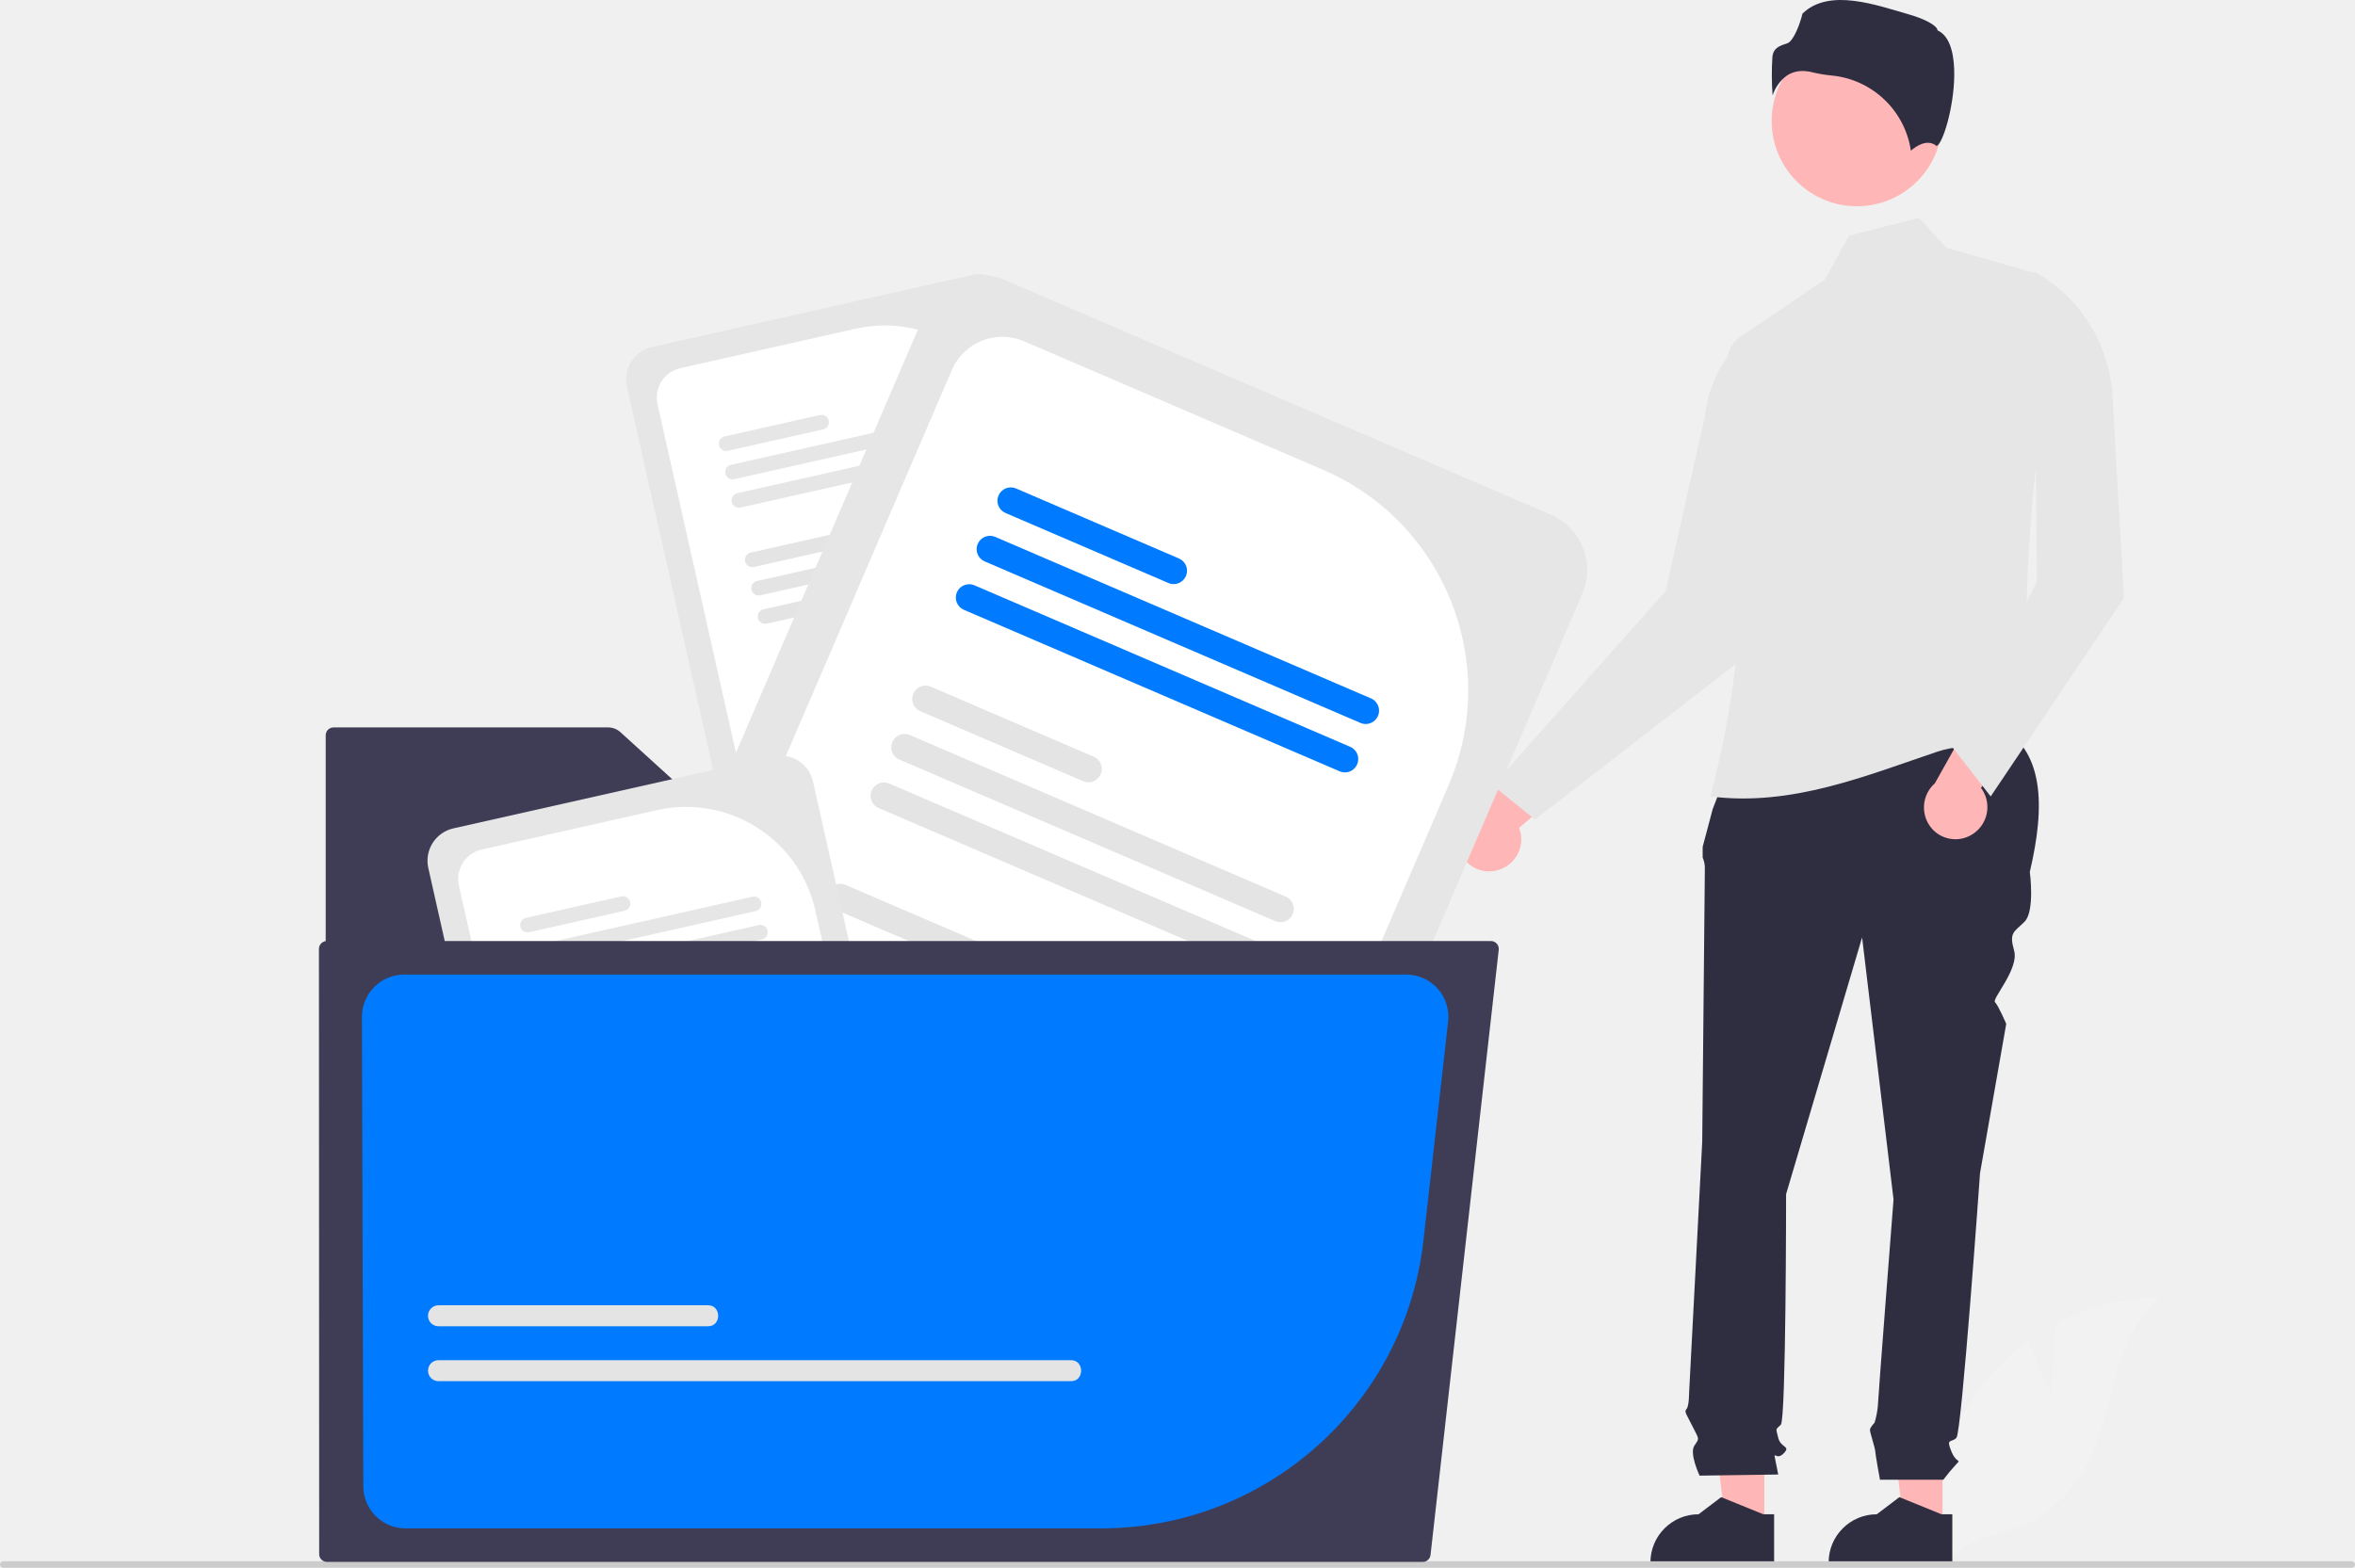
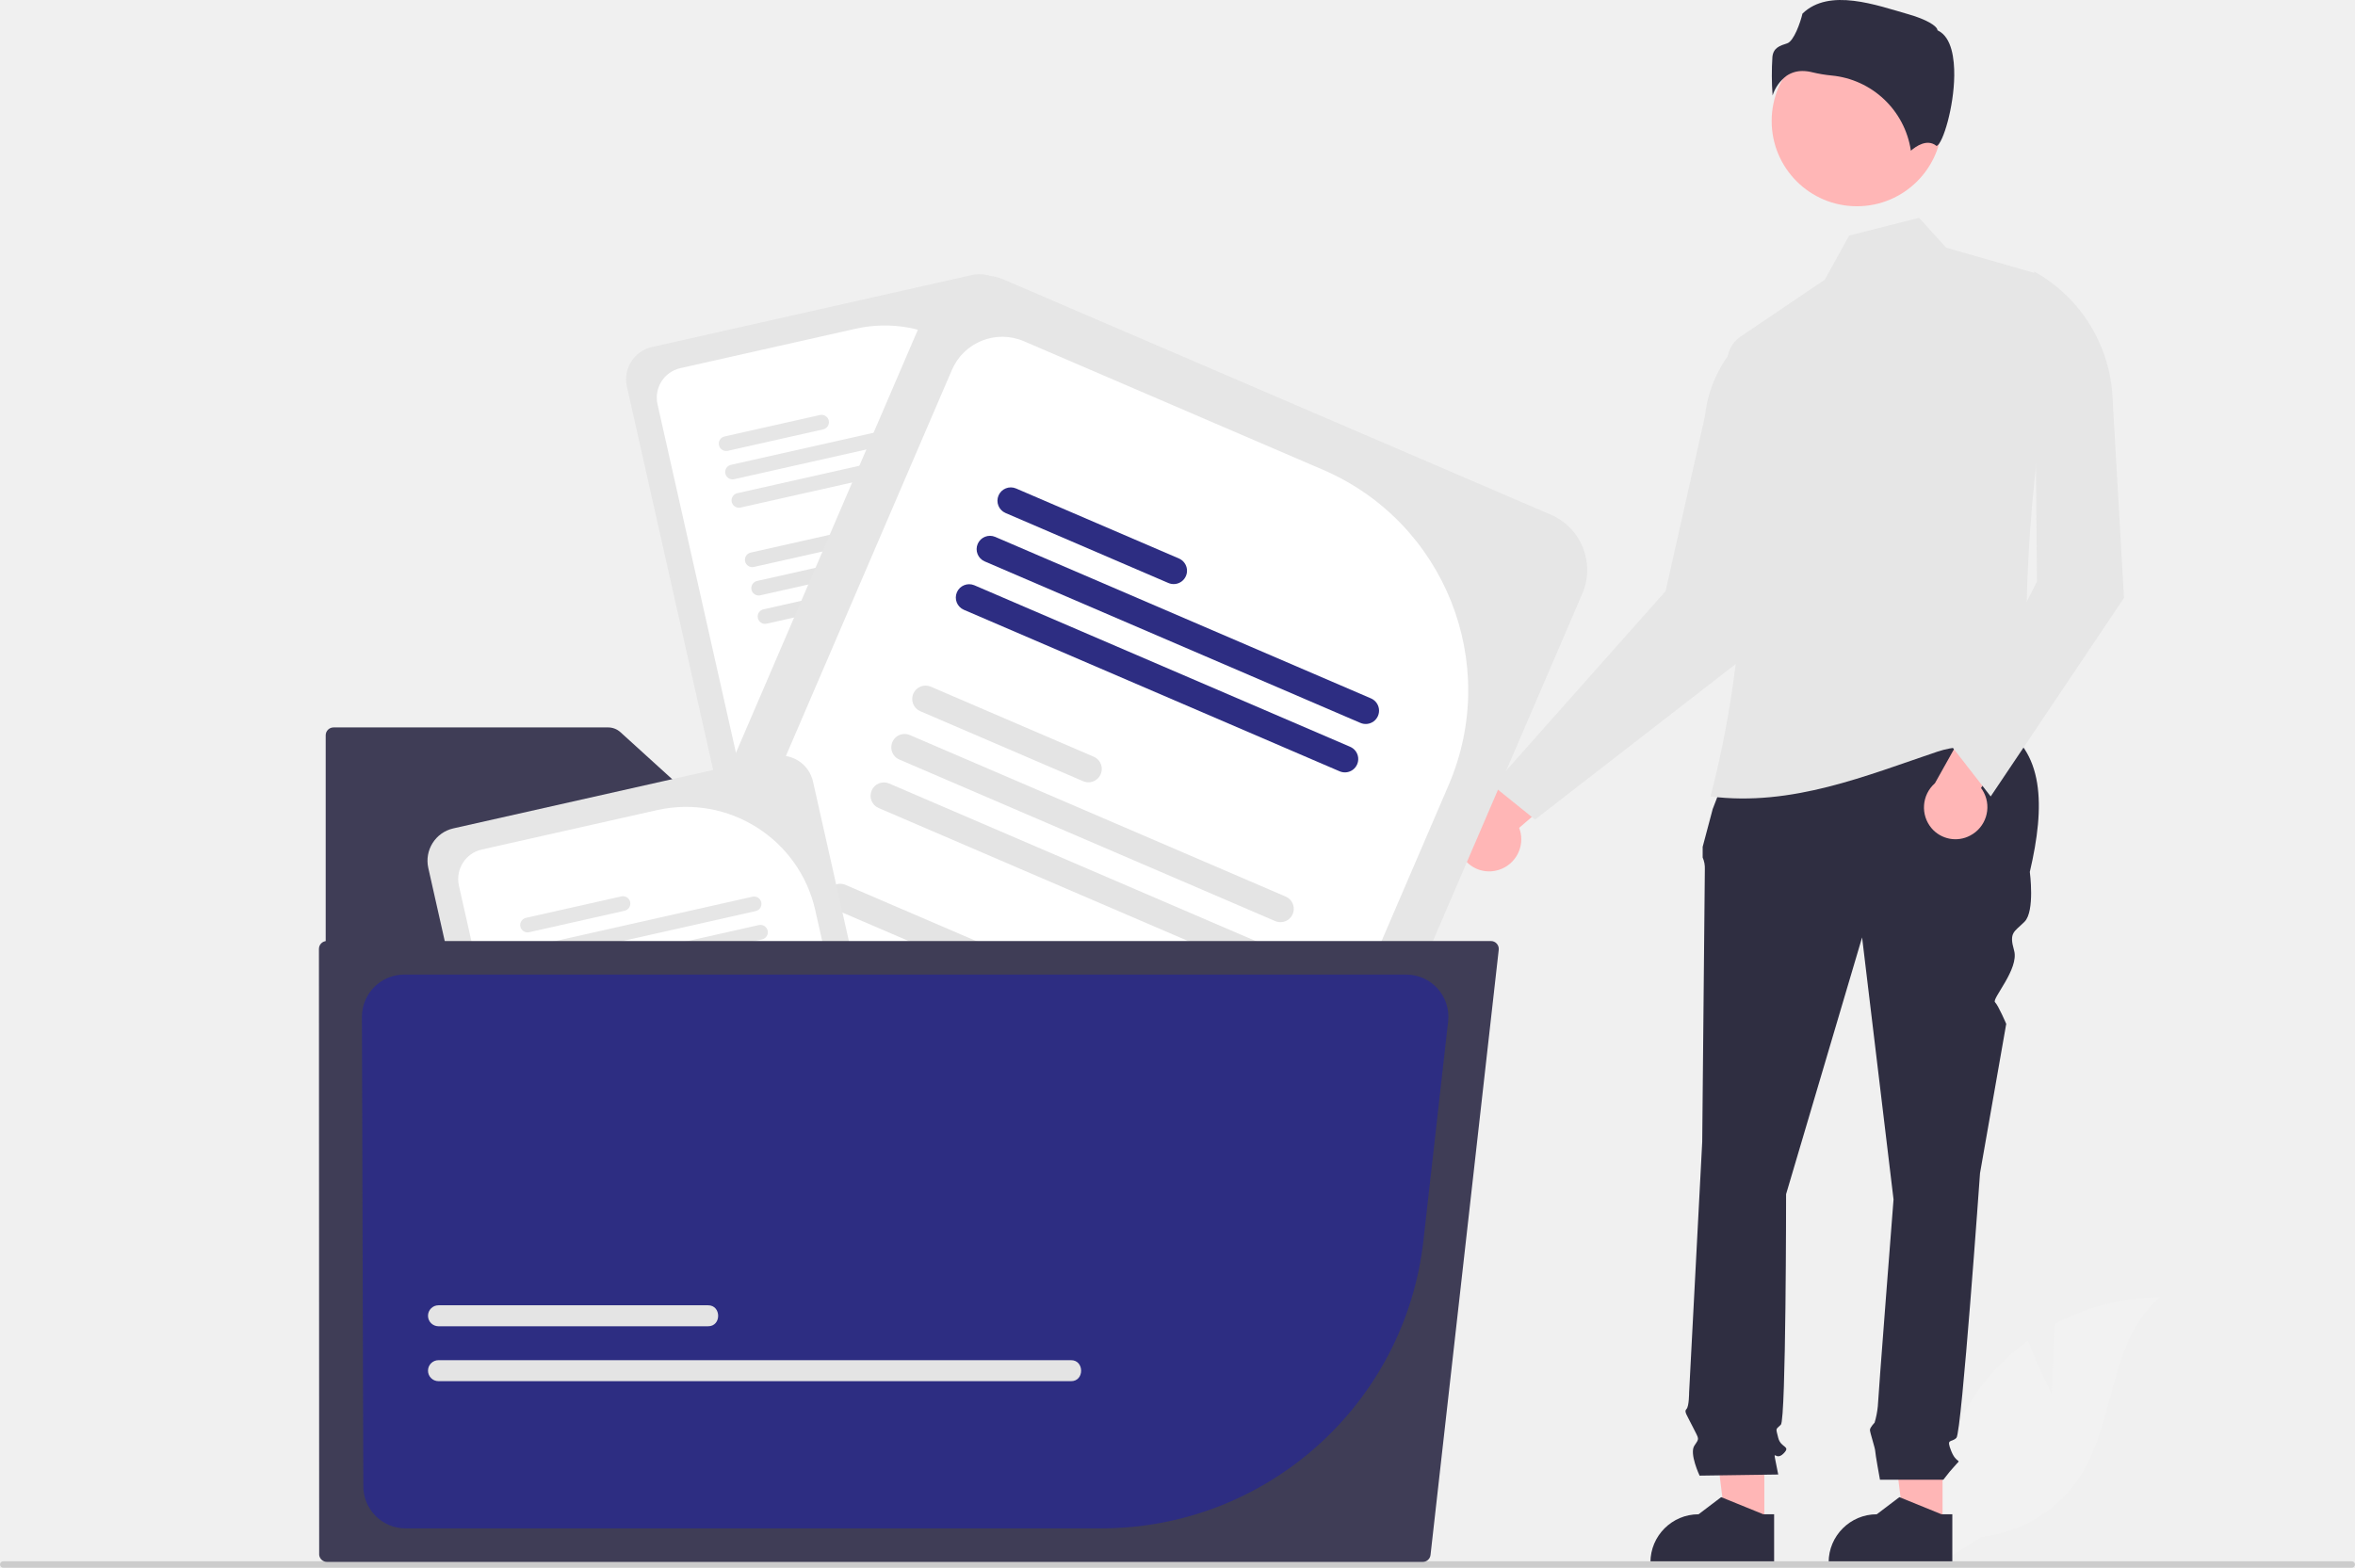
<svg xmlns="http://www.w3.org/2000/svg" width="865.67" height="576.443" viewBox="0 0 865.67 576.443" role="img" artist="Katerina Limpitsouni" source="https://undraw.co/">
  <path d="M716.982,481.915a11.798,11.798,0,0,0,9.173-13.773,11.592,11.592,0,0,0-.567-1.968l31.471-27.129-20.575-5.821-26.731,26.655a11.841,11.841,0,0,0-5.662,15.631,11.529,11.529,0,0,0,12.891,6.405Z" transform="translate(-167.165 -161.7783)" fill="#ffb6b6" />
  <path d="M921.345,674.306l1.144-25.719a83.066,83.066,0,0,1,38.745-9.808c-18.608,15.214-16.283,44.541-28.899,65a49.964,49.964,0,0,1-36.639,23.089L880.123,736.402a83.724,83.724,0,0,1,17.647-67.845A80.873,80.873,0,0,1,912.633,654.747C916.363,664.581,921.345,674.306,921.345,674.306Z" transform="translate(-167.165 -161.7783)" fill="#f2f2f2" />
  <polygon points="714.057 561.388 699.956 561.387 693.248 507 714.059 507.001 714.057 561.388" fill="#ffb6b6" />
  <path d="M884.817,736.834l-45.466-.002v-.575a17.697,17.697,0,0,1,17.697-17.696h.001l8.305-6.301,15.495,6.301,3.969 0Z" transform="translate(-167.165 -161.7783)" fill="#2f2e41" />
  <polygon points="648.548 561.388 634.448 561.387 627.74 507 648.551 507.001 648.548 561.388" fill="#ffb6b6" />
  <path d="M819.309,736.834l-45.466-.002v-.575a17.697,17.697,0,0,1,17.697-17.696h.001l8.305-6.301,15.495,6.301,3.969 0Z" transform="translate(-167.165 -161.7783)" fill="#2f2e41" />
  <path d="M809.61,425.826l91.715,2.293c17.419,9.461,17.683,29.938,11.976,54.25,0,0,1.927,14.45-1.927,18.304s-5.78,3.853-3.853,10.597-8.253,17.758-7.017,18.994,4.126,7.98,4.126,7.98l-9.634,54.911s-6.743,95.372-8.67,97.299-3.853,0-1.927,4.817,3.853,2.89,1.927,4.817a70.949,70.949,0,0,0-4.817,5.78H858.22s-1.756-9.634-1.756-10.597-1.927-6.743-1.927-7.707,1.703-2.666,1.703-2.666a31.694,31.694,0,0,0,1.187-6.004c0-1.927,5.78-76.105,5.78-76.105l-11.56-96.335L823.71,600.861s0,82.848-1.927,84.775-1.927.963-.963,4.817,4.817,2.89,1.927,5.78-3.853-1.927-2.89,2.89l.963,4.817-28.901.413s-3.853-8.12-1.927-11.01,1.811-2.101-.539-6.831-3.314-5.693-2.351-6.656.963-6.087.963-6.087l4.817-92.175s.963-97.299.963-100.189a9.609,9.609,0,0,0-.8-4.334v-3.923l3.69-13.9Z" transform="translate(-167.165 -161.7783)" fill="#2f2e41" />
  <path d="M715.921,450.623l15.5,12.5,84.5-65.5-5-114h0a46.039,46.039,0,0,0-17.023,31.103l-14.477,64.397Z" transform="translate(-167.165 -161.7783)" fill="#e6e6e6" />
  <path d="M795.921,454.623c29.911,3.823,57.469-7.759,83.5-16.5,11.752-3.946,23.59.173,34.5-6.5-4.718-46.467-.137-98.808,9.884-154.586a13.217,13.217,0,0,0-8.986-14.946l-32.291-9.264-9.942-10.968L846.909,248.377l-8.988,16.246-30.888,20.87a11.292,11.292,0,0,0-4.808,11.28A370.22,370.22,0,0,1,795.921,454.623Z" transform="translate(-167.165 -161.7783)" fill="#e6e6e6" />
  <path d="M891.382,469.005a11.798,11.798,0,0,0,5.067-15.753,11.592,11.592,0,0,0-1.083-1.739l22.874-34.687-21.383.014-18.444,32.937a11.841,11.841,0,0,0-1.182,16.583,11.529,11.529,0,0,0,14.15,2.645Z" transform="translate(-167.165 -161.7783)" fill="#ffb6b6" />
  <path d="M884.921,436.623l14,18,49-73-4.238-74.163a56.096,56.096,0,0,0-28.762-45.837h0l1,114Z" transform="translate(-167.165 -161.7783)" fill="#e6e6e6" />
  <circle cx="682.576" cy="44.502" r="31.335" fill="#ffb6b6" />
  <path d="M829.775,187.89a14.807,14.807,0,0,1,3.593.472,51.139,51.139,0,0,0,7.033,1.179,32.59,32.59,0,0,1,29.182,27.643c1.821-1.588,5.964-4.508,9.36-1.794h0c.052.043.082.065.201.009,2.255-1.07,6.259-14.239,6.38-25.834.064-6.154-.905-14.013-5.882-16.502l-.262-.131-.069-.285c-.332-1.384-4.048-3.748-10.505-5.587-11.735-3.342-29.227-9.854-39.077-.271-.745,3.23-3.171,10.144-5.621,10.927-2.713.867-5.056,1.616-5.425,4.944a101.999,101.999,0,0,0,.067,14.219,14.522,14.522,0,0,1,5.159-7.247A10.225,10.225,0,0,1,829.775,187.89Z" transform="translate(-167.165 -161.7783)" fill="#2f2e41" />
  <path d="M1032.835,737.032a1.186,1.186,0,0,1-1.19,1.19H168.355a1.19,1.19,0,0,1,0-2.38h863.29A1.187,1.187,0,0,1,1032.835,737.032Z" transform="translate(-167.165 -161.7783)" fill="#ccc" />
  <path d="M524.442,262.901,406.817,289.364a12.201,12.201,0,0,0-9.215,14.565l32.254,143.365,138.203-31.093a6.056,6.056,0,0,0,2.993-1.652L539.007,272.116A12.201,12.201,0,0,0,524.442,262.901Z" transform="translate(-167.165 -161.7783)" fill="#e6e6e6" />
  <path d="M481.715,282.642l-64.462,14.503a11.111,11.111,0,0,0-8.394,13.261l30.325,134.79,122.744-27.615-22.084-98.162A48.695,48.695,0,0,0,481.715,282.642Z" transform="translate(-167.165 -161.7783)" fill="#fff" />
  <path d="M538.323,410.314l-80.921,18.206a2.703,2.703,0,1,0,1.187,5.275l80.921-18.206a2.703,2.703,0,1,0-1.187-5.275Z" transform="translate(-167.165 -161.7783)" fill="#e4e4e4" />
  <path d="M535.976,399.883,455.055,418.088a2.706,2.706,0,0,0,1.188,5.28l80.921-18.206a2.706,2.706,0,1,0-1.188-5.28Z" transform="translate(-167.165 -161.7783)" fill="#e4e4e4" />
  <path d="M487.788,399.77l-35.078,7.892a2.703,2.703,0,1,0,1.187,5.275l35.078-7.892a2.703,2.703,0,1,0-1.187-5.275Z" transform="translate(-167.165 -161.7783)" fill="#e4e4e4" />
  <path d="M528.717,367.614l-80.921,18.206a2.706,2.706,0,0,0,1.188,5.28l80.921-18.206a2.706,2.706,0,1,0-1.188-5.28Z" transform="translate(-167.165 -161.7783)" fill="#e4e4e4" />
  <path d="M526.371,357.188l-80.921,18.206a2.703,2.703,0,1,0,1.187,5.275l80.921-18.206a2.703,2.703,0,1,0-1.187-5.275Z" transform="translate(-167.165 -161.7783)" fill="#e4e4e4" />
  <path d="M478.181,357.07l-35.078,7.892a2.706,2.706,0,0,0,1.188,5.28l35.078-7.892a2.706,2.706,0,1,0-1.188-5.28Z" transform="translate(-167.165 -161.7783)" fill="#e4e4e4" />
  <path d="M519.11,324.914l-80.921,18.206a2.706,2.706,0,0,0,1.188,5.28l80.921-18.206a2.706,2.706,0,1,0-1.188-5.28Z" transform="translate(-167.165 -161.7783)" fill="#e6e6e6" />
  <path d="M516.765,314.488l-80.921,18.206a2.706,2.706,0,0,0,1.188,5.28l80.921-18.206a2.706,2.706,0,1,0-1.188-5.28Z" transform="translate(-167.165 -161.7783)" fill="#e6e6e6" />
  <path d="M468.574,314.371,433.496,322.262a2.706,2.706,0,0,0,1.188,5.28l35.078-7.892a2.706,2.706,0,1,0-1.188-5.28Z" transform="translate(-167.165 -161.7783)" fill="#e6e6e6" />
  <path d="M289.779,429.241a2.895,2.895,0,0,0-2.892,2.892V731.181a2.896,2.896,0,0,0,2.892,2.893h374.946a2.895,2.895,0,0,0,2.892-2.893V480.137a2.895,2.895,0,0,0-2.892-2.893H449.53a8.765,8.765,0,0,1-5.907-2.282l-48.379-43.958a6.77,6.77,0,0,0-4.562-1.763Z" transform="translate(-167.165 -161.7783)" fill="#3f3d56" />
  <path d="M737.242,351.025,536.479,264.713a22.116,22.116,0,0,0-29.019,11.569l-105.198,244.695,235.885,101.411a10.977,10.977,0,0,0,6.15.761l104.515-243.106A22.116,22.116,0,0,0,737.242,351.025Z" transform="translate(-167.165 -161.7783)" fill="#e6e6e6" />
  <path d="M653.54,334.535,543.517,287.234a20.14,20.14,0,0,0-26.427,10.528L418.183,527.822l209.5,90.067L699.712,450.347A88.262,88.262,0,0,0,653.54,334.535Z" transform="translate(-167.165 -161.7783)" fill="#fff" />
  <path d="M600.776,582.114l-138.117-59.379a4.9,4.9,0,1,0-3.871,9.003l138.117,59.379a4.9,4.9,0,1,0,3.871-9.003Z" transform="translate(-167.165 -161.7783)" fill="#e4e4e4" />
  <path d="M608.43,564.309l-138.117-59.379a4.905,4.905,0,0,0-3.875,9.012l138.117,59.379a4.905,4.905,0,1,0,3.875-9.012Z" transform="translate(-167.165 -161.7783)" fill="#e4e4e4" />
  <path d="M537.835,512.875,477.964,487.135a4.9,4.9,0,1,0-3.871,9.003l59.871,25.74a4.9,4.9,0,1,0,3.871-9.003Z" transform="translate(-167.165 -161.7783)" fill="#e4e4e4" />
  <path d="M632.108,509.233l-138.117-59.379a4.905,4.905,0,0,0-3.875,9.012l138.117,59.379a4.905,4.905,0,1,0,3.875-9.012Z" transform="translate(-167.165 -161.7783)" fill="#e4e4e4" />
  <path d="M639.759,491.438l-138.117-59.379a4.9,4.9,0,1,0-3.871,9.003l138.117,59.379a4.9,4.9,0,1,0,3.871-9.003Z" transform="translate(-167.165 -161.7783)" fill="#e4e4e4" />
  <path d="M569.167,439.995,509.296,414.255a4.905,4.905,0,0,0-3.875,9.012l59.871,25.74a4.905,4.905,0,1,0,3.875-9.012Z" transform="translate(-167.165 -161.7783)" fill="#e4e4e4" />
-   <path d="M663.441,436.353l-138.117-59.379a4.905,4.905,0,0,0-3.875,9.012l138.117,59.379a4.905,4.905,0,1,0,3.875-9.012Z" transform="translate(-167.165 -161.7783)" fill="#007AFF" />
-   <path d="M671.091,418.558,532.974,359.179a4.905,4.905,0,0,0-3.875,9.012l138.117,59.379A4.905,4.905,0,1,0,671.091,418.558Z" transform="translate(-167.165 -161.7783)" fill="#007AFF" />
-   <path d="M600.5,367.115,540.628,341.375a4.905,4.905,0,0,0-3.875,9.012L596.625,376.127a4.905,4.905,0,1,0,3.875-9.012Z" transform="translate(-167.165 -161.7783)" fill="#007AFF" />
+   <path d="M663.441,436.353l-138.117-59.379a4.905,4.905,0,0,0-3.875,9.012l138.117,59.379a4.905,4.905,0,1,0,3.875-9.012Z" transform="translate(-167.165 -161.7783)" fill="#2D2D82" />
+   <path d="M671.091,418.558,532.974,359.179a4.905,4.905,0,0,0-3.875,9.012l138.117,59.379A4.905,4.905,0,1,0,671.091,418.558Z" transform="translate(-167.165 -161.7783)" fill="#2D2D82" />
+   <path d="M600.5,367.115,540.628,341.375a4.905,4.905,0,0,0-3.875,9.012L596.625,376.127a4.905,4.905,0,1,0,3.875-9.012Z" transform="translate(-167.165 -161.7783)" fill="#2D2D82" />
  <path d="M451.442,439.901,333.817,466.364a12.201,12.201,0,0,0-9.215,14.565l32.254,143.365,138.203-31.093a6.056,6.056,0,0,0,2.993-1.652L466.007,449.116A12.201,12.201,0,0,0,451.442,439.901Z" transform="translate(-167.165 -161.7783)" fill="#e6e6e6" />
  <path d="M408.715,459.642l-64.462,14.503a11.111,11.111,0,0,0-8.394,13.261l30.325,134.79,122.744-27.615-22.084-98.162A48.695,48.695,0,0,0,408.715,459.642Z" transform="translate(-167.165 -161.7783)" fill="#fff" />
  <path d="M465.323,587.314l-80.921,18.206a2.703,2.703,0,1,0,1.187,5.275l80.921-18.206a2.703,2.703,0,1,0-1.187-5.275Z" transform="translate(-167.165 -161.7783)" fill="#e4e4e4" />
  <path d="M462.976,576.883,382.055,595.088a2.706,2.706,0,0,0,1.188,5.28l80.921-18.206a2.706,2.706,0,1,0-1.188-5.28Z" transform="translate(-167.165 -161.7783)" fill="#e4e4e4" />
  <path d="M414.788,576.77l-35.078,7.892a2.703,2.703,0,1,0,1.187,5.275l35.078-7.892a2.703,2.703,0,1,0-1.187-5.275Z" transform="translate(-167.165 -161.7783)" fill="#e4e4e4" />
  <path d="M455.717,544.614l-80.921,18.206a2.706,2.706,0,0,0,1.188,5.28l80.921-18.206a2.706,2.706,0,1,0-1.188-5.28Z" transform="translate(-167.165 -161.7783)" fill="#e4e4e4" />
  <path d="M453.371,534.188l-80.921,18.206a2.703,2.703,0,1,0,1.187,5.275l80.921-18.206a2.703,2.703,0,1,0-1.187-5.275Z" transform="translate(-167.165 -161.7783)" fill="#e4e4e4" />
  <path d="M405.181,534.07l-35.078,7.892a2.706,2.706,0,0,0,1.188,5.28l35.078-7.892a2.706,2.706,0,1,0-1.188-5.28Z" transform="translate(-167.165 -161.7783)" fill="#e4e4e4" />
  <path d="M446.11,501.914l-80.921,18.206a2.706,2.706,0,0,0,1.188,5.28l80.921-18.206a2.706,2.706,0,1,0-1.188-5.28Z" transform="translate(-167.165 -161.7783)" fill="#e6e6e6" />
  <path d="M443.765,491.488l-80.921,18.206a2.706,2.706,0,0,0,1.188,5.28l80.921-18.206a2.706,2.706,0,1,0-1.188-5.28Z" transform="translate(-167.165 -161.7783)" fill="#e6e6e6" />
  <path d="M395.574,491.371,360.496,499.262a2.706,2.706,0,0,0,1.188,5.28l35.078-7.892a2.706,2.706,0,1,0-1.188-5.28Z" transform="translate(-167.165 -161.7783)" fill="#e6e6e6" />
  <path d="M287.294,507.787a2.892,2.892,0,0,0-2.892,2.891c0,.108.089,222.827.089,222.827a2.89,2.89,0,0,0,2.874,2.568H690.138a2.89,2.89,0,0,0,2.874-2.568L718.082,511.003a2.893,2.893,0,0,0-.717-2.251,2.859,2.859,0,0,0-2.156-.965Z" transform="translate(-167.165 -161.7783)" fill="#3f3d56" />
-   <path d="M315.717,520.117a15.555,15.555,0,0,0-15.509,15.374l.503,172.607A15.509,15.509,0,0,0,316.22,723.743H571.897A119.174,119.174,0,0,0,690.41,617.833l9.067-80.47a15.508,15.508,0,0,0-15.412-17.246Zm391.811,0-.046-1h.046Z" transform="translate(-167.165 -161.7783)" fill="#007AFF" />
+   <path d="M315.717,520.117a15.555,15.555,0,0,0-15.509,15.374l.503,172.607A15.509,15.509,0,0,0,316.22,723.743H571.897A119.174,119.174,0,0,0,690.41,617.833l9.067-80.47a15.508,15.508,0,0,0-15.412-17.246Zm391.811,0-.046-1h.046Z" transform="translate(-167.165 -161.7783)" fill="#2D2D82" />
  <path d="M427.4,649.434H328.353a3.859,3.859,0,1,1,0-7.718h99.046C432.376,641.647,432.426,649.504,427.4,649.434Z" transform="translate(-167.165 -161.7783)" fill="#e4e4e4" />
  <path d="M560.826,669.62H328.353a3.859,3.859,0,1,1,0-7.718H560.826C565.802,661.833,565.852,669.691,560.826,669.62Z" transform="translate(-167.165 -161.7783)" fill="#e4e4e4" />
</svg>
